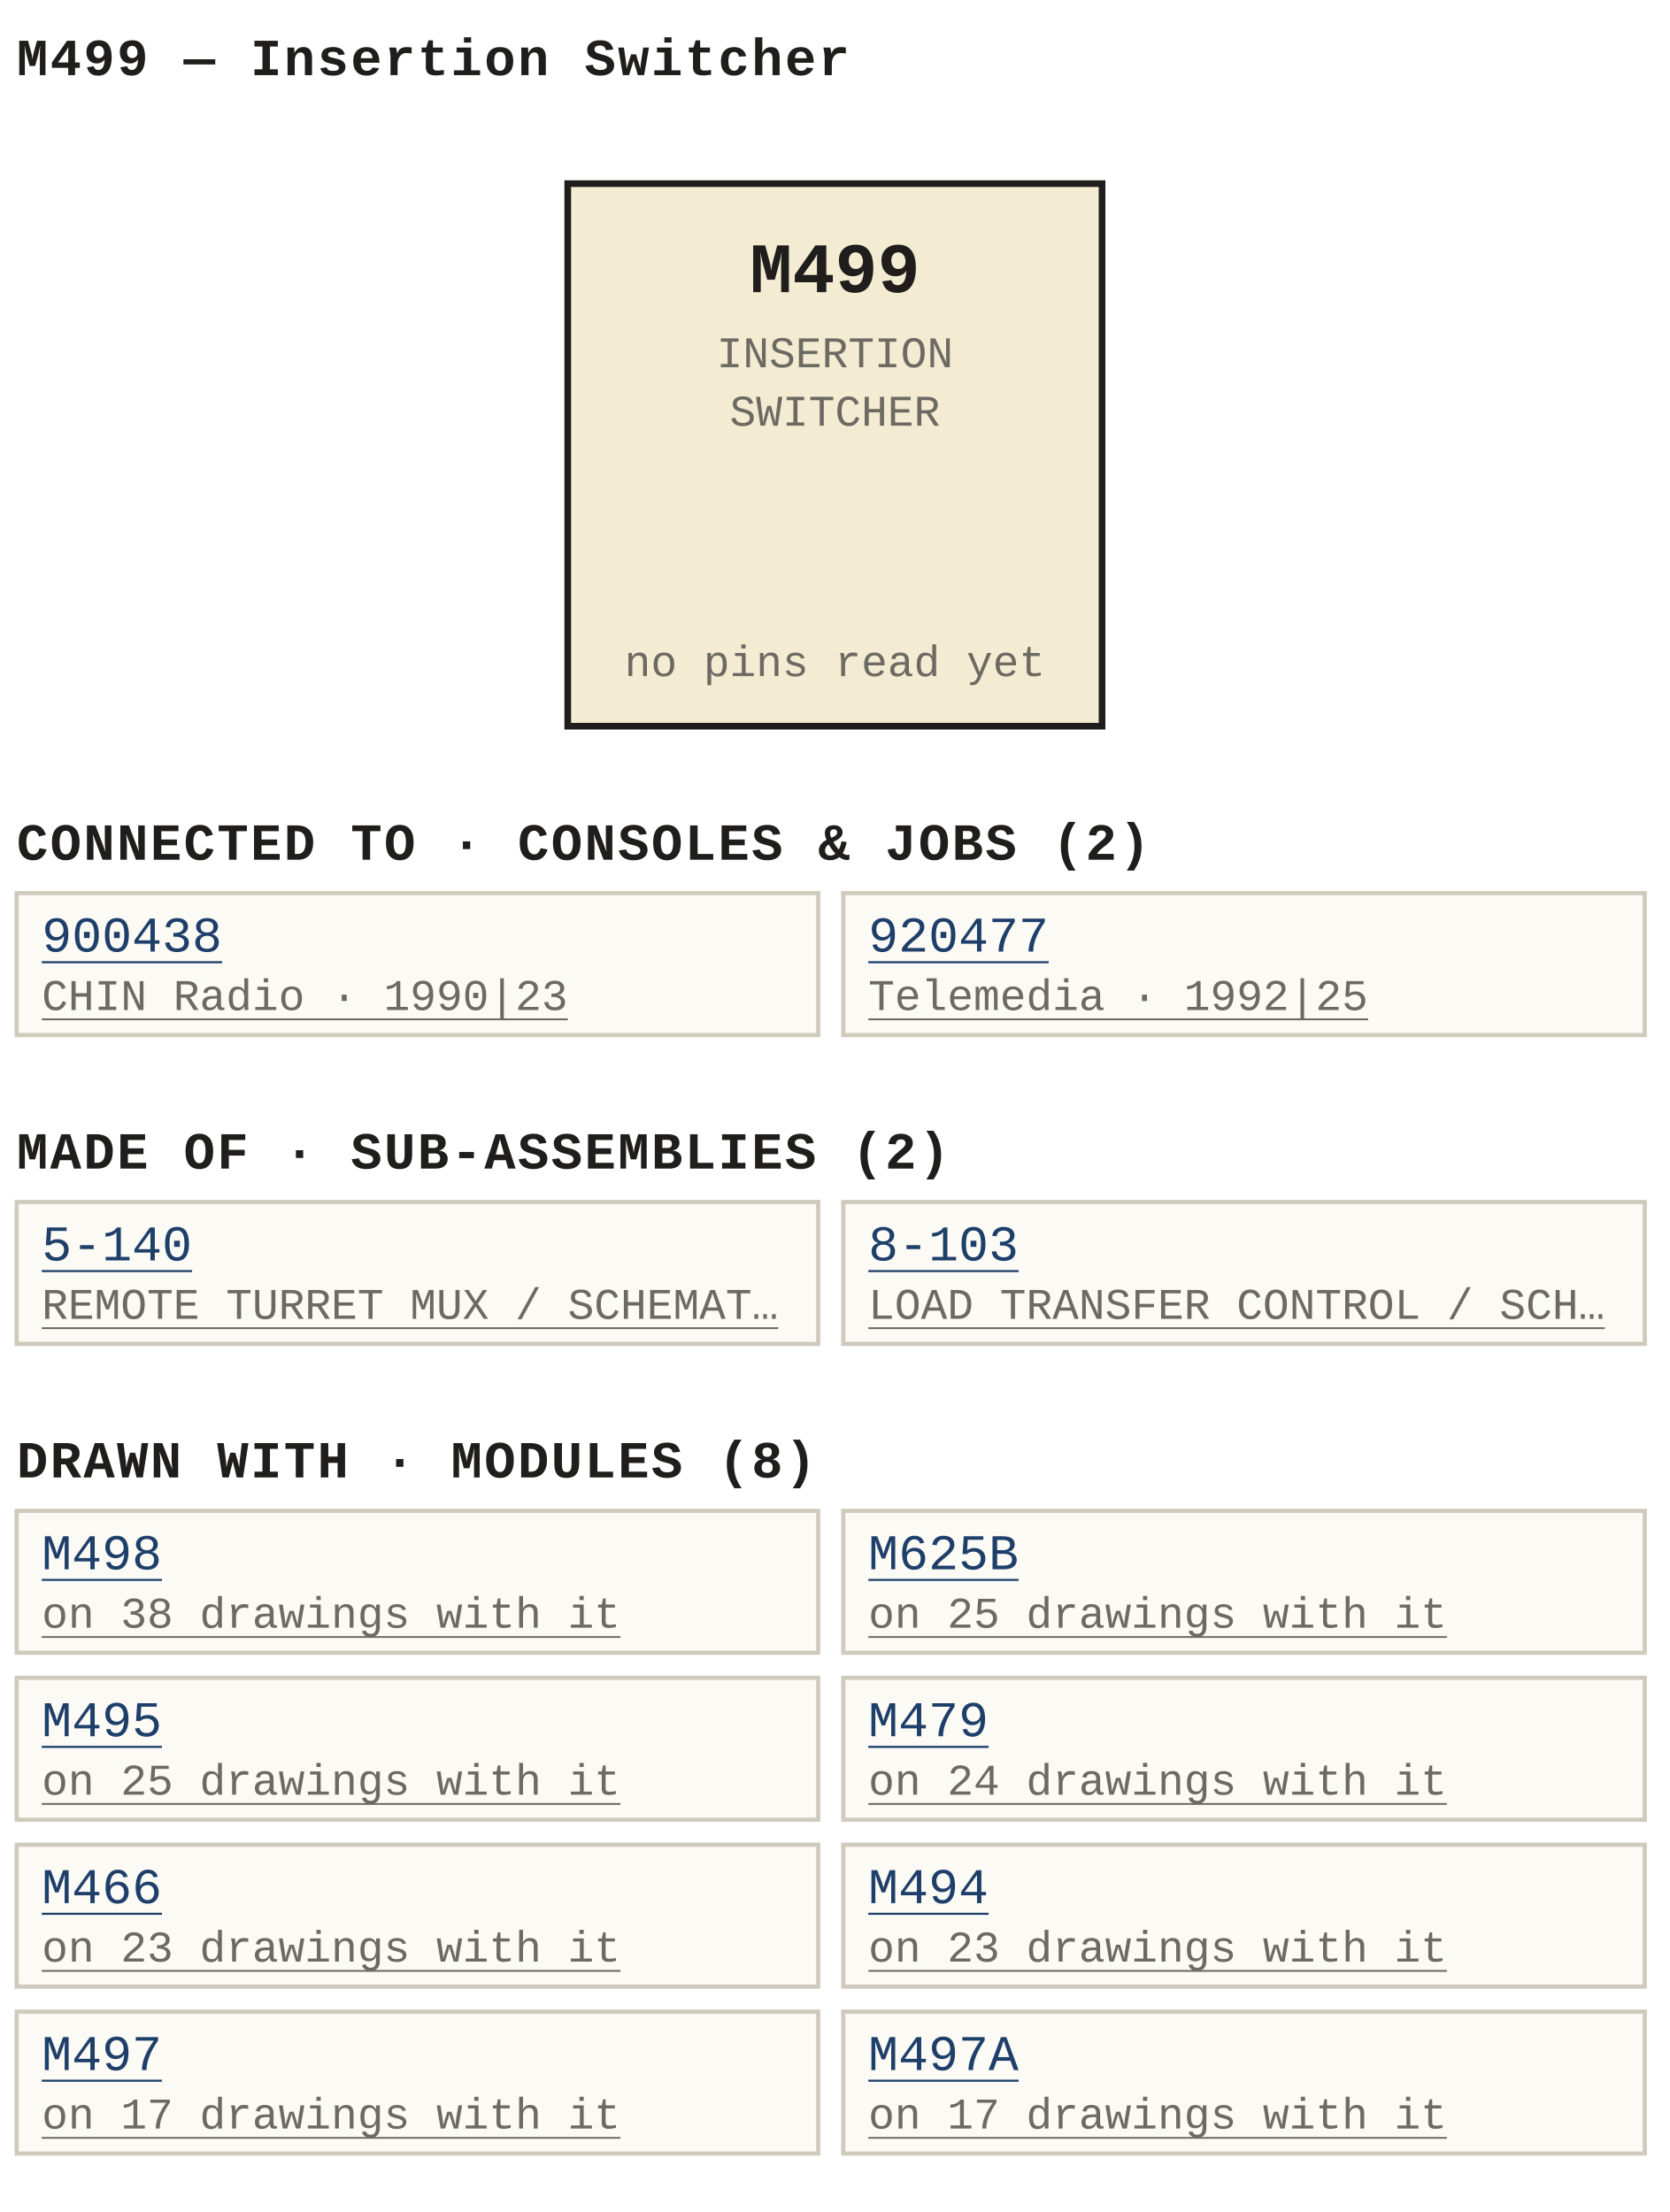
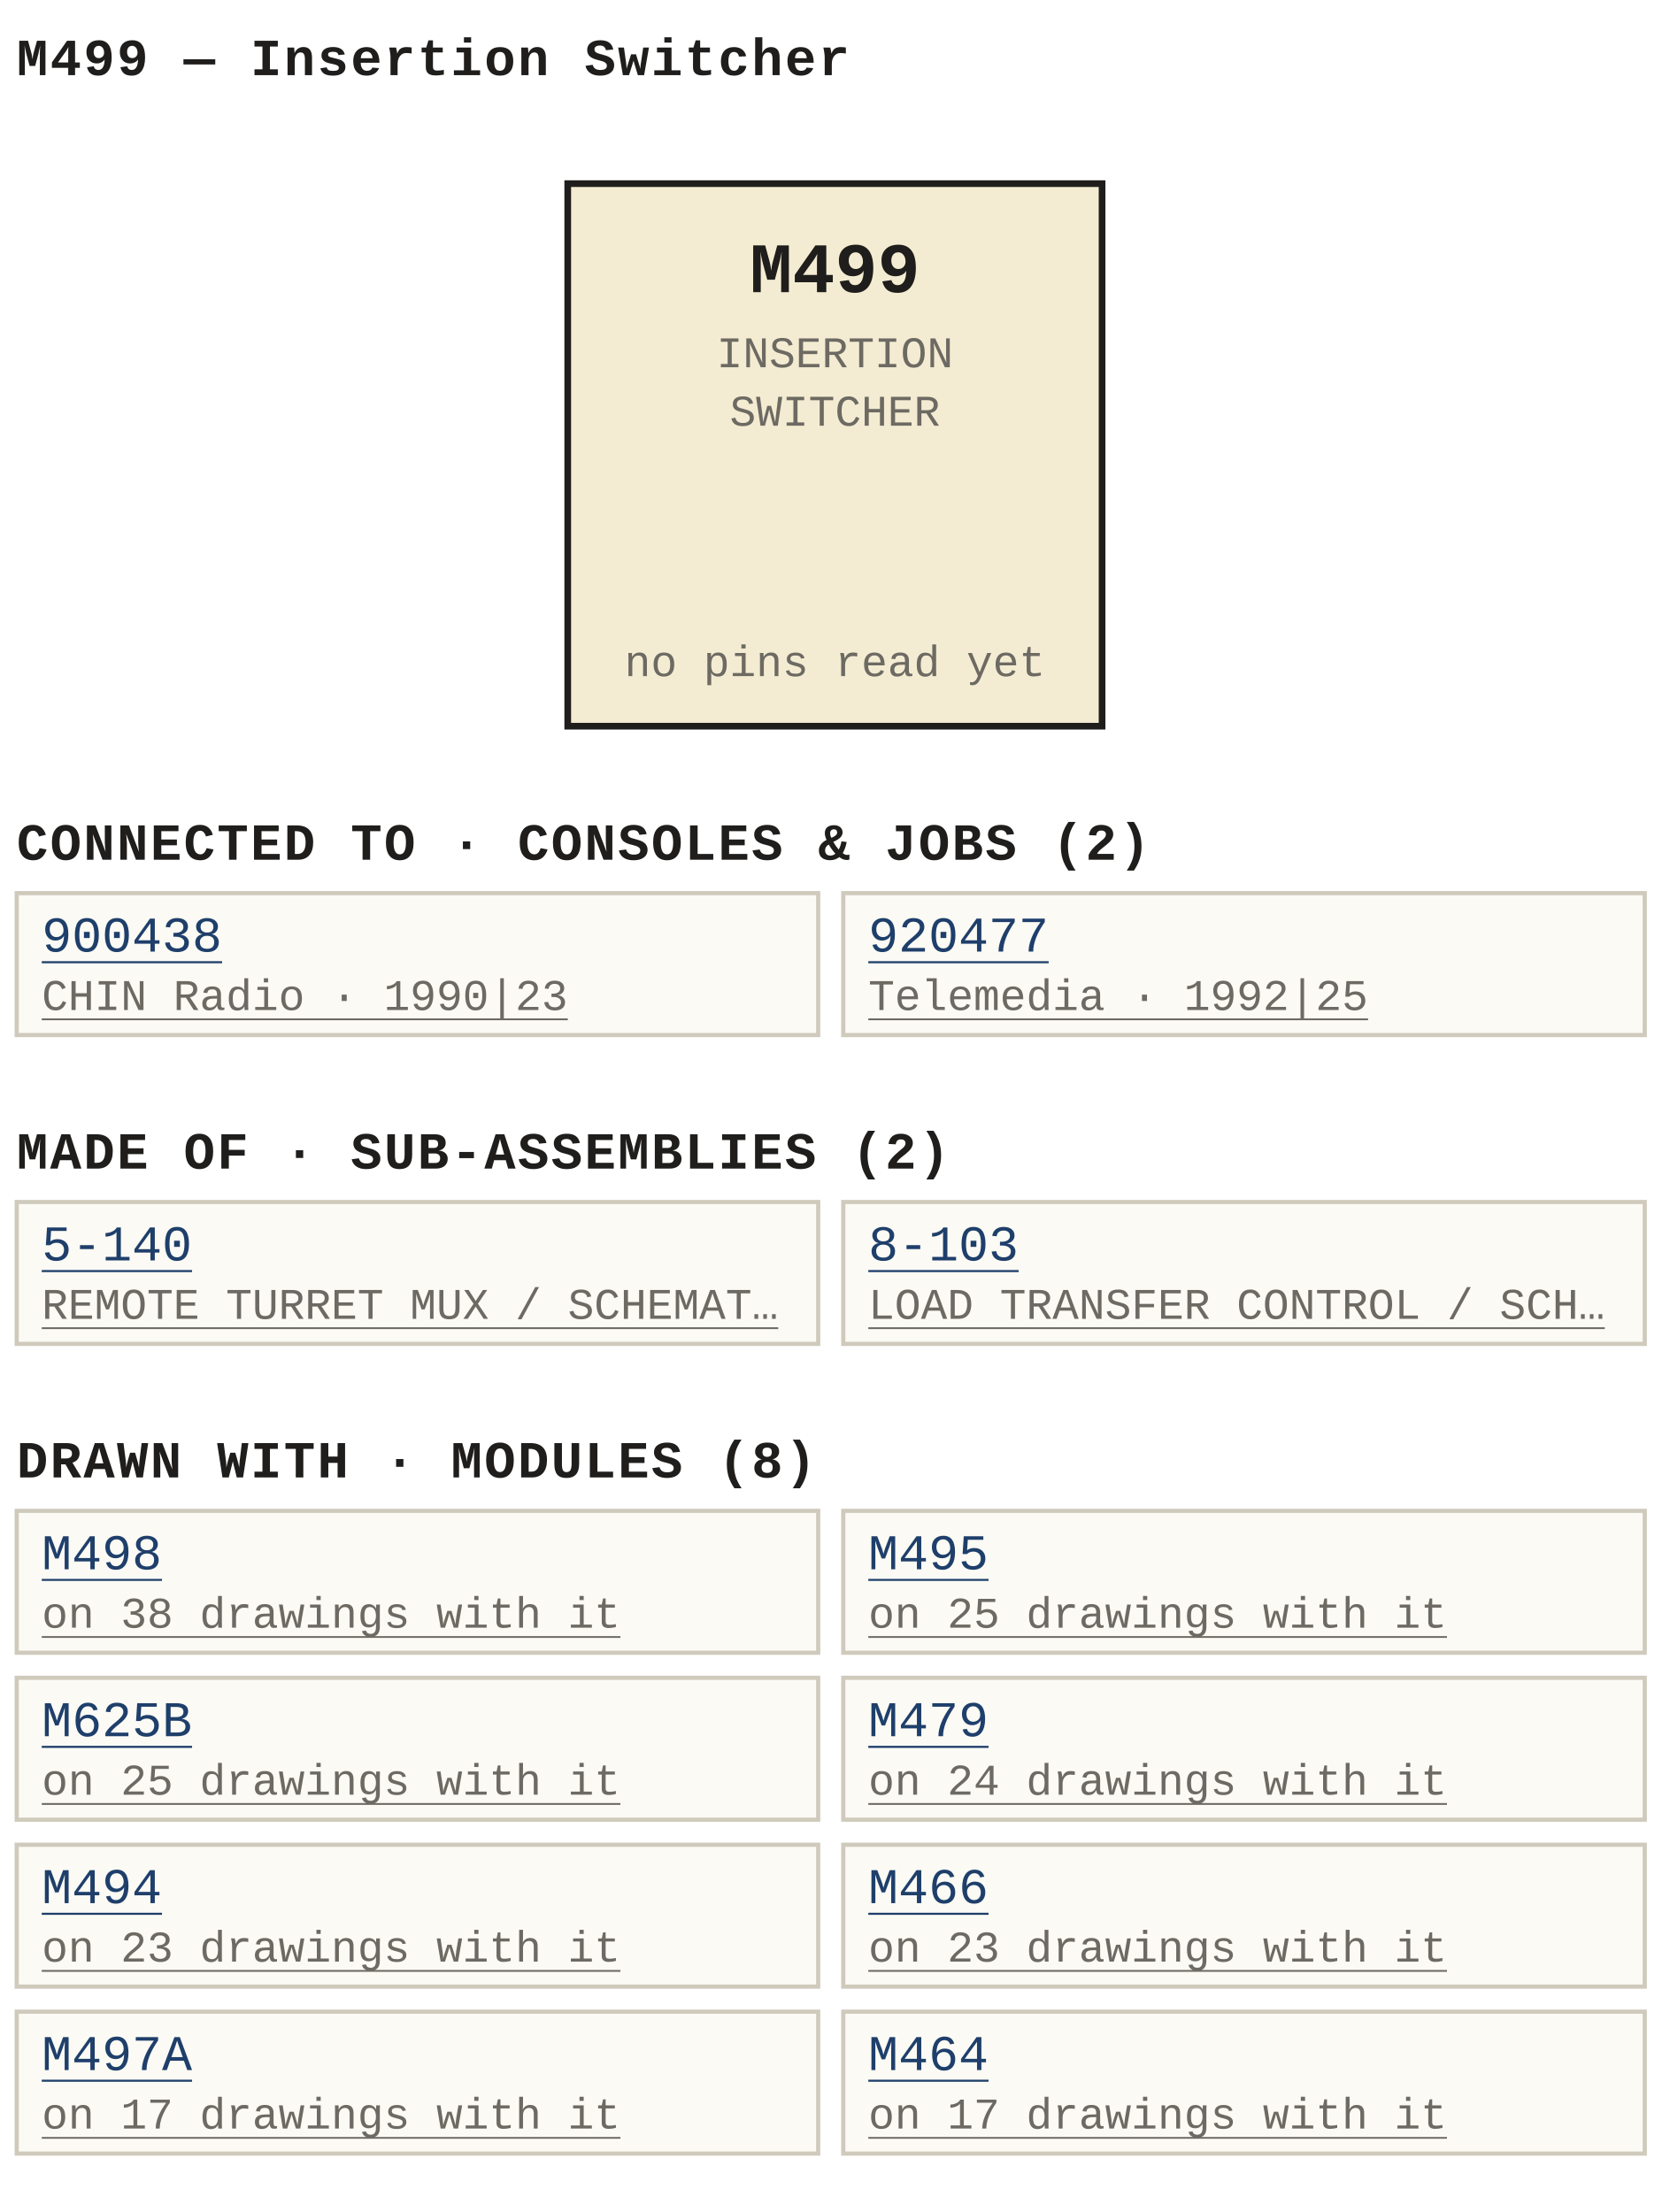
<svg xmlns="http://www.w3.org/2000/svg" class="wp" viewBox="0 0 400 530" width="400" height="530" role="img" aria-label="M499 connections" style="width:100%;max-width:500px;height:auto;background:#fbfaf4">
  <style>.wp text{font-family:"Courier Prime","Courier New",Courier,monospace;fill:#1f1e1c;font-size:12px} .wp .f{fill:#6d6a63;font-size:10.5px} .wp .h{font-size:12.5px;font-weight:700;letter-spacing:.04em} .wp .b{font-size:17px;font-weight:700} .wp a text{fill:#1f3f6b;text-decoration:underline} .wp a:hover rect{fill:#efe9d2}</style>
  <text x="4" y="18" class="h">M499 — Insertion Switcher</text>
  <rect x="136" y="44" width="128" height="130" fill="#f4ecd2" stroke="#1f1e1c" stroke-width="1.6" />
  <text x="200.0" y="70" class="b" text-anchor="middle">M499</text>
  <text x="200.0" y="88" class="f" text-anchor="middle">INSERTION</text>
  <text x="200.0" y="102" class="f" text-anchor="middle">SWITCHER</text>
  <text x="200.0" y="162" class="f" text-anchor="middle">no pins read yet</text>
  <text x="4" y="206" class="h">CONNECTED TO · CONSOLES &amp; JOBS (2)</text>
  <a href="../../PAGES/Job-900438.html">
    <rect x="4" y="214" width="192" height="34" fill="#fbfaf4" stroke="#cfcabc" />
    <text x="10" y="228">900438</text>
    <text x="10" y="242" class="f">CHIN Radio · 1990|23</text>
  </a>
  <a href="../../PAGES/Job-920477.html">
    <rect x="202" y="214" width="192" height="34" fill="#fbfaf4" stroke="#cfcabc" />
    <text x="208" y="228">920477</text>
    <text x="208" y="242" class="f">Telemedia · 1992|25</text>
  </a>
  <text x="4" y="280" class="h">MADE OF · SUB-ASSEMBLIES (2)</text>
  <a href="../../PAGES/Register-Sub-assemblies-n-nnn.html#5-140">
    <rect x="4" y="288" width="192" height="34" fill="#fbfaf4" stroke="#cfcabc" />
    <text x="10" y="302">5-140</text>
    <text x="10" y="316" class="f">REMOTE TURRET MUX / SCHEMAT…</text>
  </a>
  <a href="../../PAGES/Register-Sub-assemblies-n-nnn.html#8-103">
    <rect x="202" y="288" width="192" height="34" fill="#fbfaf4" stroke="#cfcabc" />
    <text x="208" y="302">8-103</text>
    <text x="208" y="316" class="f">LOAD TRANSFER CONTROL / SCH…</text>
  </a>
  <text x="4" y="354" class="h">DRAWN WITH · MODULES (8)</text>
  <a href="../../PAGES/M498.html">
    <rect x="4" y="362" width="192" height="34" fill="#fbfaf4" stroke="#cfcabc" />
    <text x="10" y="376">M498</text>
    <text x="10" y="390" class="f">on 38 drawings with it</text>
  </a>
-   <a href="../../PAGES/M625B.html">
+   <a href="../../PAGES/M495.html">
    <rect x="202" y="362" width="192" height="34" fill="#fbfaf4" stroke="#cfcabc" />
-     <text x="208" y="376">M625B</text>
+     <text x="208" y="376">M495</text>
    <text x="208" y="390" class="f">on 25 drawings with it</text>
  </a>
-   <a href="../../PAGES/M495.html">
+   <a href="../../PAGES/M625B.html">
    <rect x="4" y="402" width="192" height="34" fill="#fbfaf4" stroke="#cfcabc" />
-     <text x="10" y="416">M495</text>
+     <text x="10" y="416">M625B</text>
    <text x="10" y="430" class="f">on 25 drawings with it</text>
  </a>
  <a href="../../PAGES/M479.html">
    <rect x="202" y="402" width="192" height="34" fill="#fbfaf4" stroke="#cfcabc" />
    <text x="208" y="416">M479</text>
    <text x="208" y="430" class="f">on 24 drawings with it</text>
  </a>
-   <a href="../../PAGES/M466.html">
+   <a href="../../PAGES/M494.html">
    <rect x="4" y="442" width="192" height="34" fill="#fbfaf4" stroke="#cfcabc" />
-     <text x="10" y="456">M466</text>
+     <text x="10" y="456">M494</text>
    <text x="10" y="470" class="f">on 23 drawings with it</text>
  </a>
-   <a href="../../PAGES/M494.html">
+   <a href="../../PAGES/M466.html">
    <rect x="202" y="442" width="192" height="34" fill="#fbfaf4" stroke="#cfcabc" />
-     <text x="208" y="456">M494</text>
+     <text x="208" y="456">M466</text>
    <text x="208" y="470" class="f">on 23 drawings with it</text>
  </a>
-   <a href="../../PAGES/M497.html">
+   <a href="../../PAGES/M497A.html">
    <rect x="4" y="482" width="192" height="34" fill="#fbfaf4" stroke="#cfcabc" />
-     <text x="10" y="496">M497</text>
+     <text x="10" y="496">M497A</text>
    <text x="10" y="510" class="f">on 17 drawings with it</text>
  </a>
-   <a href="../../PAGES/M497A.html">
+   <a href="../../PAGES/M464.html">
    <rect x="202" y="482" width="192" height="34" fill="#fbfaf4" stroke="#cfcabc" />
-     <text x="208" y="496">M497A</text>
+     <text x="208" y="496">M464</text>
    <text x="208" y="510" class="f">on 17 drawings with it</text>
  </a>
</svg>
